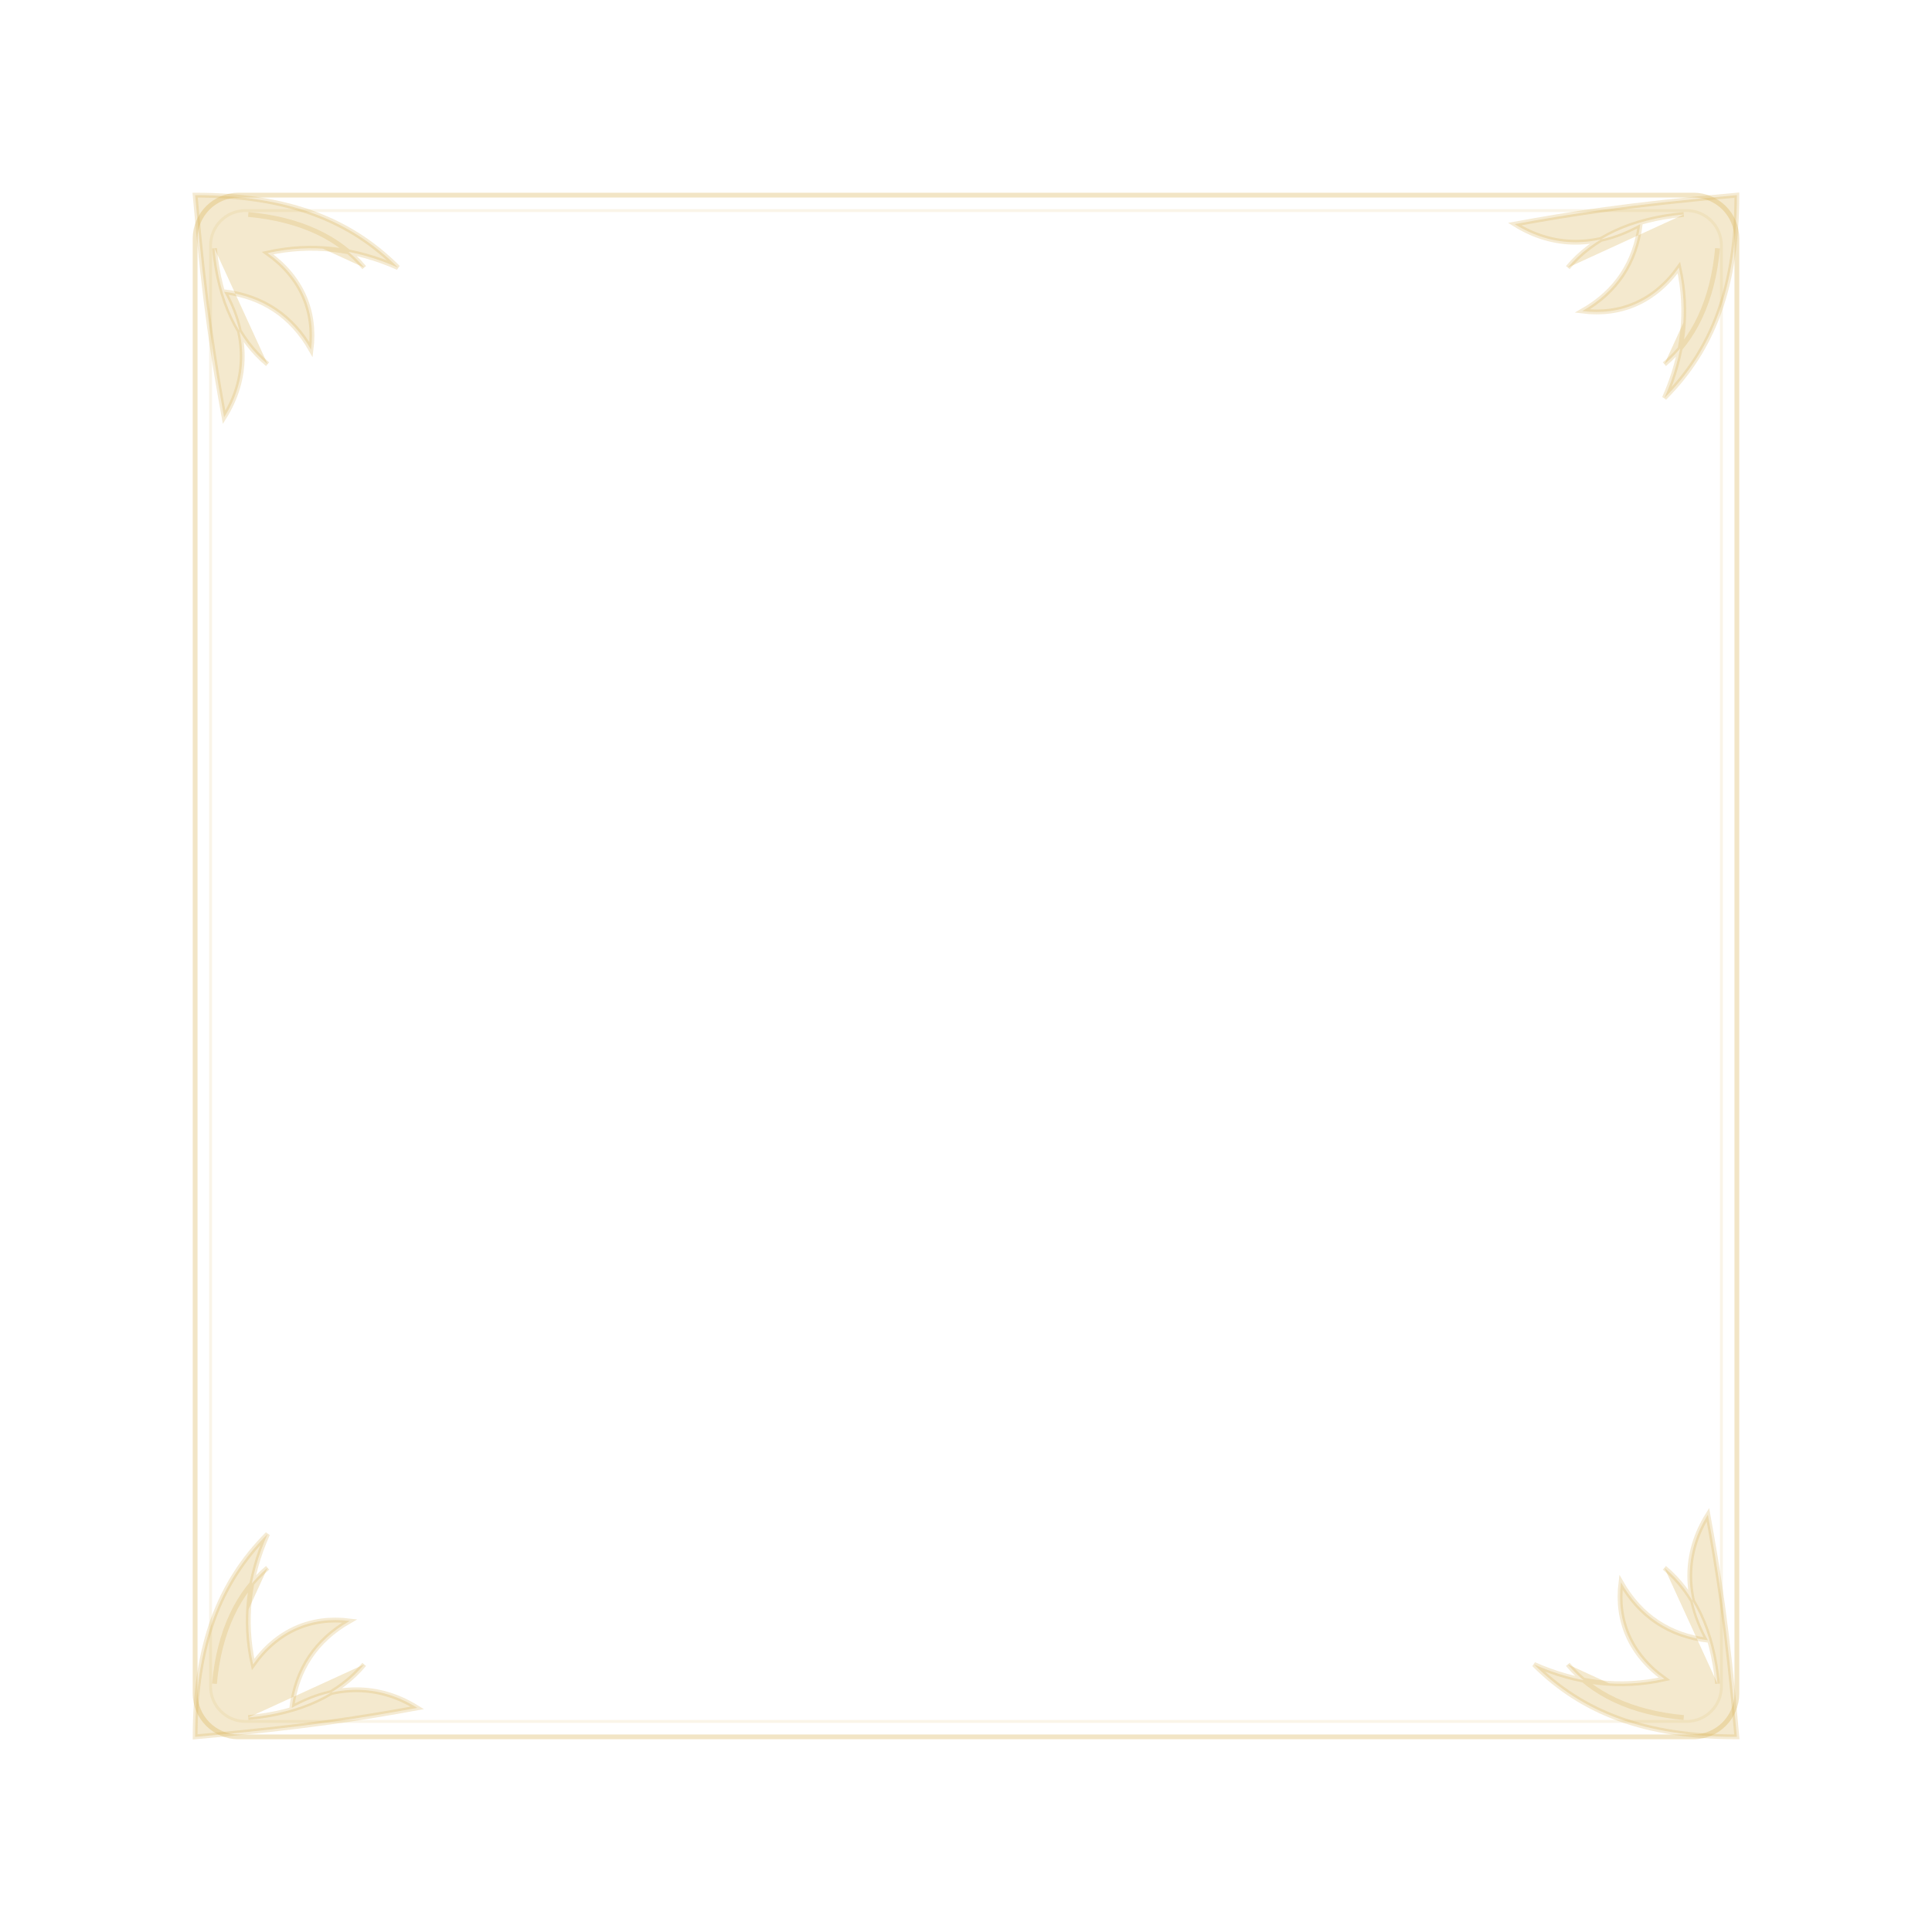
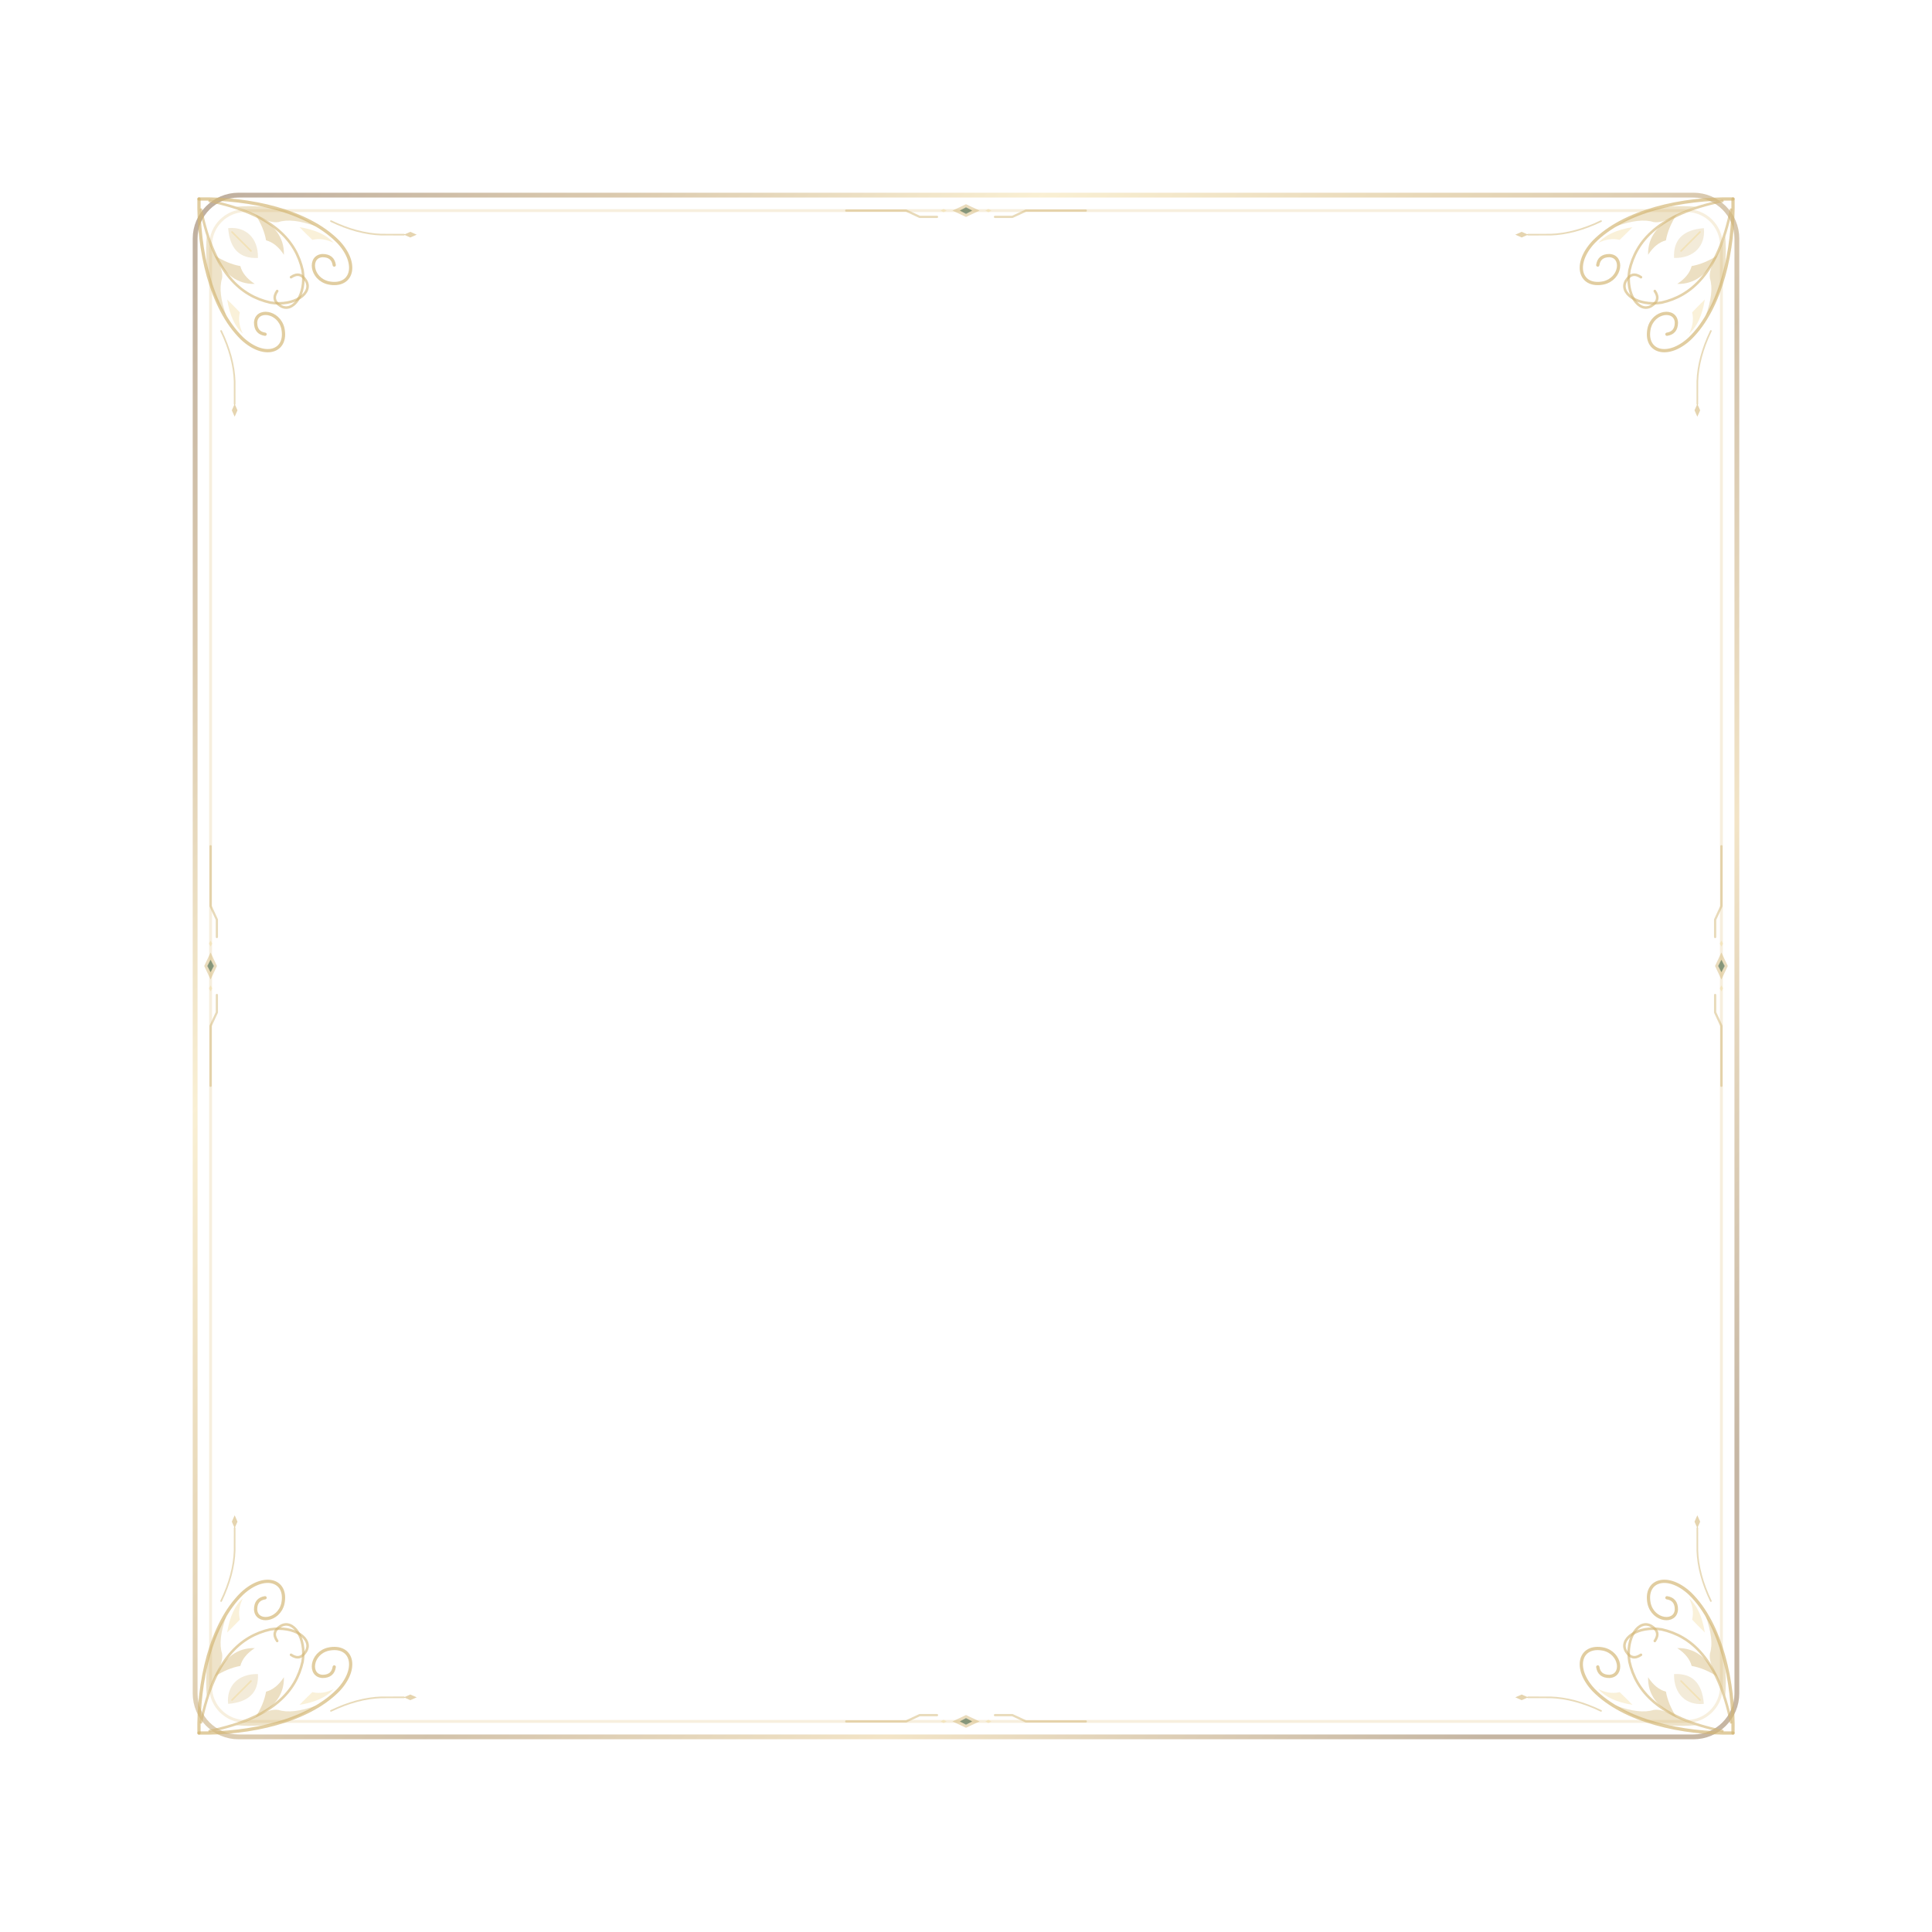
- <svg xmlns="http://www.w3.org/2000/svg" viewBox="0 0 1000 1000" width="1000" height="1000">
+ <svg xmlns="http://www.w3.org/2000/svg" xmlns:xlink="http://www.w3.org/1999/xlink" viewBox="0 0 1000 1000" width="1000" height="1000">
  <defs>
-     <path id="flourish" d="M0 0C38 0 64 10 84 30C66 22 48 20 30 24C44 34 50 48 48 64C40 50 28 42 12 40C22 58 22 76 12 92C8 70 4 46 0 0ZM22 8C44 10 60 18 70 30M8 22C10 44 18 60 30 70" />
+     <linearGradient id="hokm-frame-brass" x1="0%" y1="0%" x2="95%" y2="88%">
+       <stop offset="0" stop-color="#785736" />
+       <stop offset="0.16" stop-color="#B59258" />
+       <stop offset="0.31" stop-color="#F3DEA4" />
+       <stop offset="0.45" stop-color="#CEAD6C" />
+       <stop offset="0.61" stop-color="#A1804E" />
+       <stop offset="0.78" stop-color="#E5C78A" />
+       <stop offset="1" stop-color="#87673F" />
+     </linearGradient>
+     <g id="hokm-frame-arabesque">
+       <path d="M2 2C28.3 1.5 58.25 8.05 74.1 24.2C85 35.81 81.14 47.89 69.04 45.43C59.87 43.32 58.6 31.56 66.05 31.3Q71.28 31.36 72.0 36.2" fill="none" stroke="#D3B675" stroke-width="1.68" stroke-opacity="0.68" />
+       <path d="M7.5 3.02C40.85 9.9 52.2 24.0 55.61 38.88C57.76 51.41 50.61 61.17 44.28 57.37Q39.23 54.34 42.47 49.64" fill="none" stroke="#D3B675" stroke-width="1.33" stroke-opacity="0.61" />
+       <path d="M21.16 6.02C38.15 4.62 52.04 8.03 62.76 16.23Q50.16 11.64 43.1 13.95C36.91 14.89 29.51 8.71 21.16 6.02Z" fill="#D3B675" fill-opacity="0.39" />
+       <path d="M54.03 16.58Q66.4 18.59 71.66 24.7Q66.02 21.89 60.66 23.14Q57.48 20.11 54.03 16.58Z" fill="#F2DDA1" fill-opacity="0.41" />
+       <path d="M31.19 10.1C41.13 15.34 46.15 21.87 45.95 30.87Q41.96 24.77 36.72 23.4Q35.52 16.73 31.19 10.1Z" fill="#D3B675" fill-opacity="0.44" />
+       <path d="M70.3 13.45Q84 20.04 96.43 20.45L108.08 20.46" fill="none" stroke="#D3B675" stroke-width="0.85" stroke-opacity="0.5" />
+       <path d="M111.38 19L114.69 20.46L111.38 21.92L108.07 20.46Z" fill="#D3B675" fill-opacity="0.58" />
+       <g transform="matrix(0 1 1 0 0 0)">
+         <path d="M2 2C28.3 1.5 58.25 8.05 74.1 24.2C85 35.81 81.14 47.89 69.04 45.43C59.87 43.32 58.6 31.56 66.05 31.3Q71.28 31.36 72.0 36.2" fill="none" stroke="#D3B675" stroke-width="1.68" stroke-opacity="0.68" />
+         <path d="M7.5 3.02C40.85 9.9 52.2 24.0 55.61 38.88C57.76 51.41 50.61 61.17 44.28 57.37Q39.23 54.34 42.47 49.64" fill="none" stroke="#D3B675" stroke-width="1.33" stroke-opacity="0.61" />
+         <path d="M21.16 6.02C38.15 4.62 52.04 8.03 62.76 16.23Q50.16 11.64 43.1 13.95C36.91 14.89 29.51 8.71 21.16 6.02Z" fill="#D3B675" fill-opacity="0.39" />
+         <path d="M54.03 16.58Q66.4 18.59 71.66 24.7Q66.02 21.89 60.66 23.14Q57.48 20.11 54.03 16.58Z" fill="#F2DDA1" fill-opacity="0.41" />
+         <path d="M31.19 10.1C41.13 15.34 46.15 21.87 45.95 30.87Q41.96 24.77 36.72 23.4Q35.52 16.73 31.19 10.1Z" fill="#D3B675" fill-opacity="0.44" />
+         <path d="M70.3 13.45Q84 20.04 96.43 20.45L108.08 20.46" fill="none" stroke="#D3B675" stroke-width="0.85" stroke-opacity="0.5" />
+         <path d="M111.38 19L114.69 20.46L111.38 21.92L108.07 20.46Z" fill="#D3B675" fill-opacity="0.58" />
+       </g>
+       <g transform="translate(17.8 17.8) rotate(135)">
+         <path d="M0 1C-7-4.6-7.56-13.6 0-20.8Q10.5-11.3 0 1Z" fill="#D3B675" fill-opacity="0.27" />
+         <path d="M0-1.8V-15.7" fill="none" stroke="#F2DDA1" stroke-width="0.84" stroke-opacity="0.59" />
+       </g>
+     </g>
  </defs>
-   <rect x="101" y="101" width="798" height="798" rx="22.5" fill="none" stroke="#D9B45A" stroke-opacity="0.34" stroke-width="2.5" />
-   <rect x="109" y="109" width="782" height="782" rx="18" fill="none" stroke="#D9B45A" stroke-opacity="0.14" stroke-width="1.5" />
-   <use href="#flourish" transform="translate(101 101) rotate(0) scale(1.25)" fill="#D9B45A" fill-opacity="0.3" stroke="#D9B45A" stroke-opacity="0.26" stroke-width="2" />
-   <use href="#flourish" transform="translate(899 101) rotate(90) scale(1.25)" fill="#D9B45A" fill-opacity="0.3" stroke="#D9B45A" stroke-opacity="0.26" stroke-width="2" />
-   <use href="#flourish" transform="translate(899 899) rotate(180) scale(1.25)" fill="#D9B45A" fill-opacity="0.3" stroke="#D9B45A" stroke-opacity="0.26" stroke-width="2" />
-   <use href="#flourish" transform="translate(101 899) rotate(270) scale(1.25)" fill="#D9B45A" fill-opacity="0.3" stroke="#D9B45A" stroke-opacity="0.26" stroke-width="2" />
+   <g stroke-linecap="round" stroke-linejoin="round">
+     <rect x="101" y="101" width="798" height="798" rx="22.5" fill="none" stroke="url(#hokm-frame-brass)" stroke-opacity="0.48" stroke-width="2.5" />
+     <rect x="109" y="109" width="782" height="782" rx="18" fill="none" stroke="#E3C788" stroke-opacity="0.28" stroke-width="1.5" />
+     <g transform="rotate(0 500 500)">
+       <use href="#hokm-frame-arabesque" xlink:href="#hokm-frame-arabesque" transform="translate(101 101)" />
+       <g transform="translate(500 109)">
+         <path d="M-62 0H-31L-24 3.25H-15M62 0H31L24 3.25H15" fill="none" stroke="#D3B675" stroke-width="1.15" stroke-opacity="0.5" />
+         <path d="M0 -3.3L7 0L0 3.3L-7 0Z" fill="#D3B675" fill-opacity="0.48" />
+         <path d="M0 -1.7L3.2 0L0 1.7L-3.2 0Z" fill="#0C4537" fill-opacity="0.44" />
+         <path d="M11.6 -0.85L13.15 0L11.6 0.85L10.05 0ZM-11.6 -0.85L-10.05 0L-11.6 0.85L-13.15 0Z" fill="#F2DDA1" fill-opacity="0.5" />
+       </g>
+     </g>
+     <g transform="rotate(90 500 500)">
+       <use href="#hokm-frame-arabesque" xlink:href="#hokm-frame-arabesque" transform="translate(101 101)" />
+       <g transform="translate(500 109)">
+         <path d="M-62 0H-31L-24 3.25H-15M62 0H31L24 3.25H15" fill="none" stroke="#D3B675" stroke-width="1.15" stroke-opacity="0.5" />
+         <path d="M0 -3.3L7 0L0 3.3L-7 0Z" fill="#D3B675" fill-opacity="0.48" />
+         <path d="M0 -1.7L3.2 0L0 1.7L-3.2 0Z" fill="#0C4537" fill-opacity="0.44" />
+         <path d="M11.6 -0.85L13.15 0L11.6 0.85L10.05 0ZM-11.6 -0.85L-10.05 0L-11.6 0.85L-13.15 0Z" fill="#F2DDA1" fill-opacity="0.5" />
+       </g>
+     </g>
+     <g transform="rotate(180 500 500)">
+       <use href="#hokm-frame-arabesque" xlink:href="#hokm-frame-arabesque" transform="translate(101 101)" />
+       <g transform="translate(500 109)">
+         <path d="M-62 0H-31L-24 3.25H-15M62 0H31L24 3.25H15" fill="none" stroke="#D3B675" stroke-width="1.15" stroke-opacity="0.5" />
+         <path d="M0 -3.3L7 0L0 3.3L-7 0Z" fill="#D3B675" fill-opacity="0.48" />
+         <path d="M0 -1.7L3.2 0L0 1.7L-3.2 0Z" fill="#0C4537" fill-opacity="0.44" />
+         <path d="M11.6 -0.85L13.15 0L11.6 0.85L10.05 0ZM-11.6 -0.85L-10.05 0L-11.6 0.85L-13.15 0Z" fill="#F2DDA1" fill-opacity="0.5" />
+       </g>
+     </g>
+     <g transform="rotate(270 500 500)">
+       <use href="#hokm-frame-arabesque" xlink:href="#hokm-frame-arabesque" transform="translate(101 101)" />
+       <g transform="translate(500 109)">
+         <path d="M-62 0H-31L-24 3.25H-15M62 0H31L24 3.25H15" fill="none" stroke="#D3B675" stroke-width="1.15" stroke-opacity="0.5" />
+         <path d="M0 -3.3L7 0L0 3.3L-7 0Z" fill="#D3B675" fill-opacity="0.48" />
+         <path d="M0 -1.7L3.2 0L0 1.7L-3.2 0Z" fill="#0C4537" fill-opacity="0.44" />
+         <path d="M11.6 -0.85L13.15 0L11.6 0.85L10.05 0ZM-11.6 -0.85L-10.05 0L-11.6 0.85L-13.15 0Z" fill="#F2DDA1" fill-opacity="0.5" />
+       </g>
+     </g>
+   </g>
</svg>
